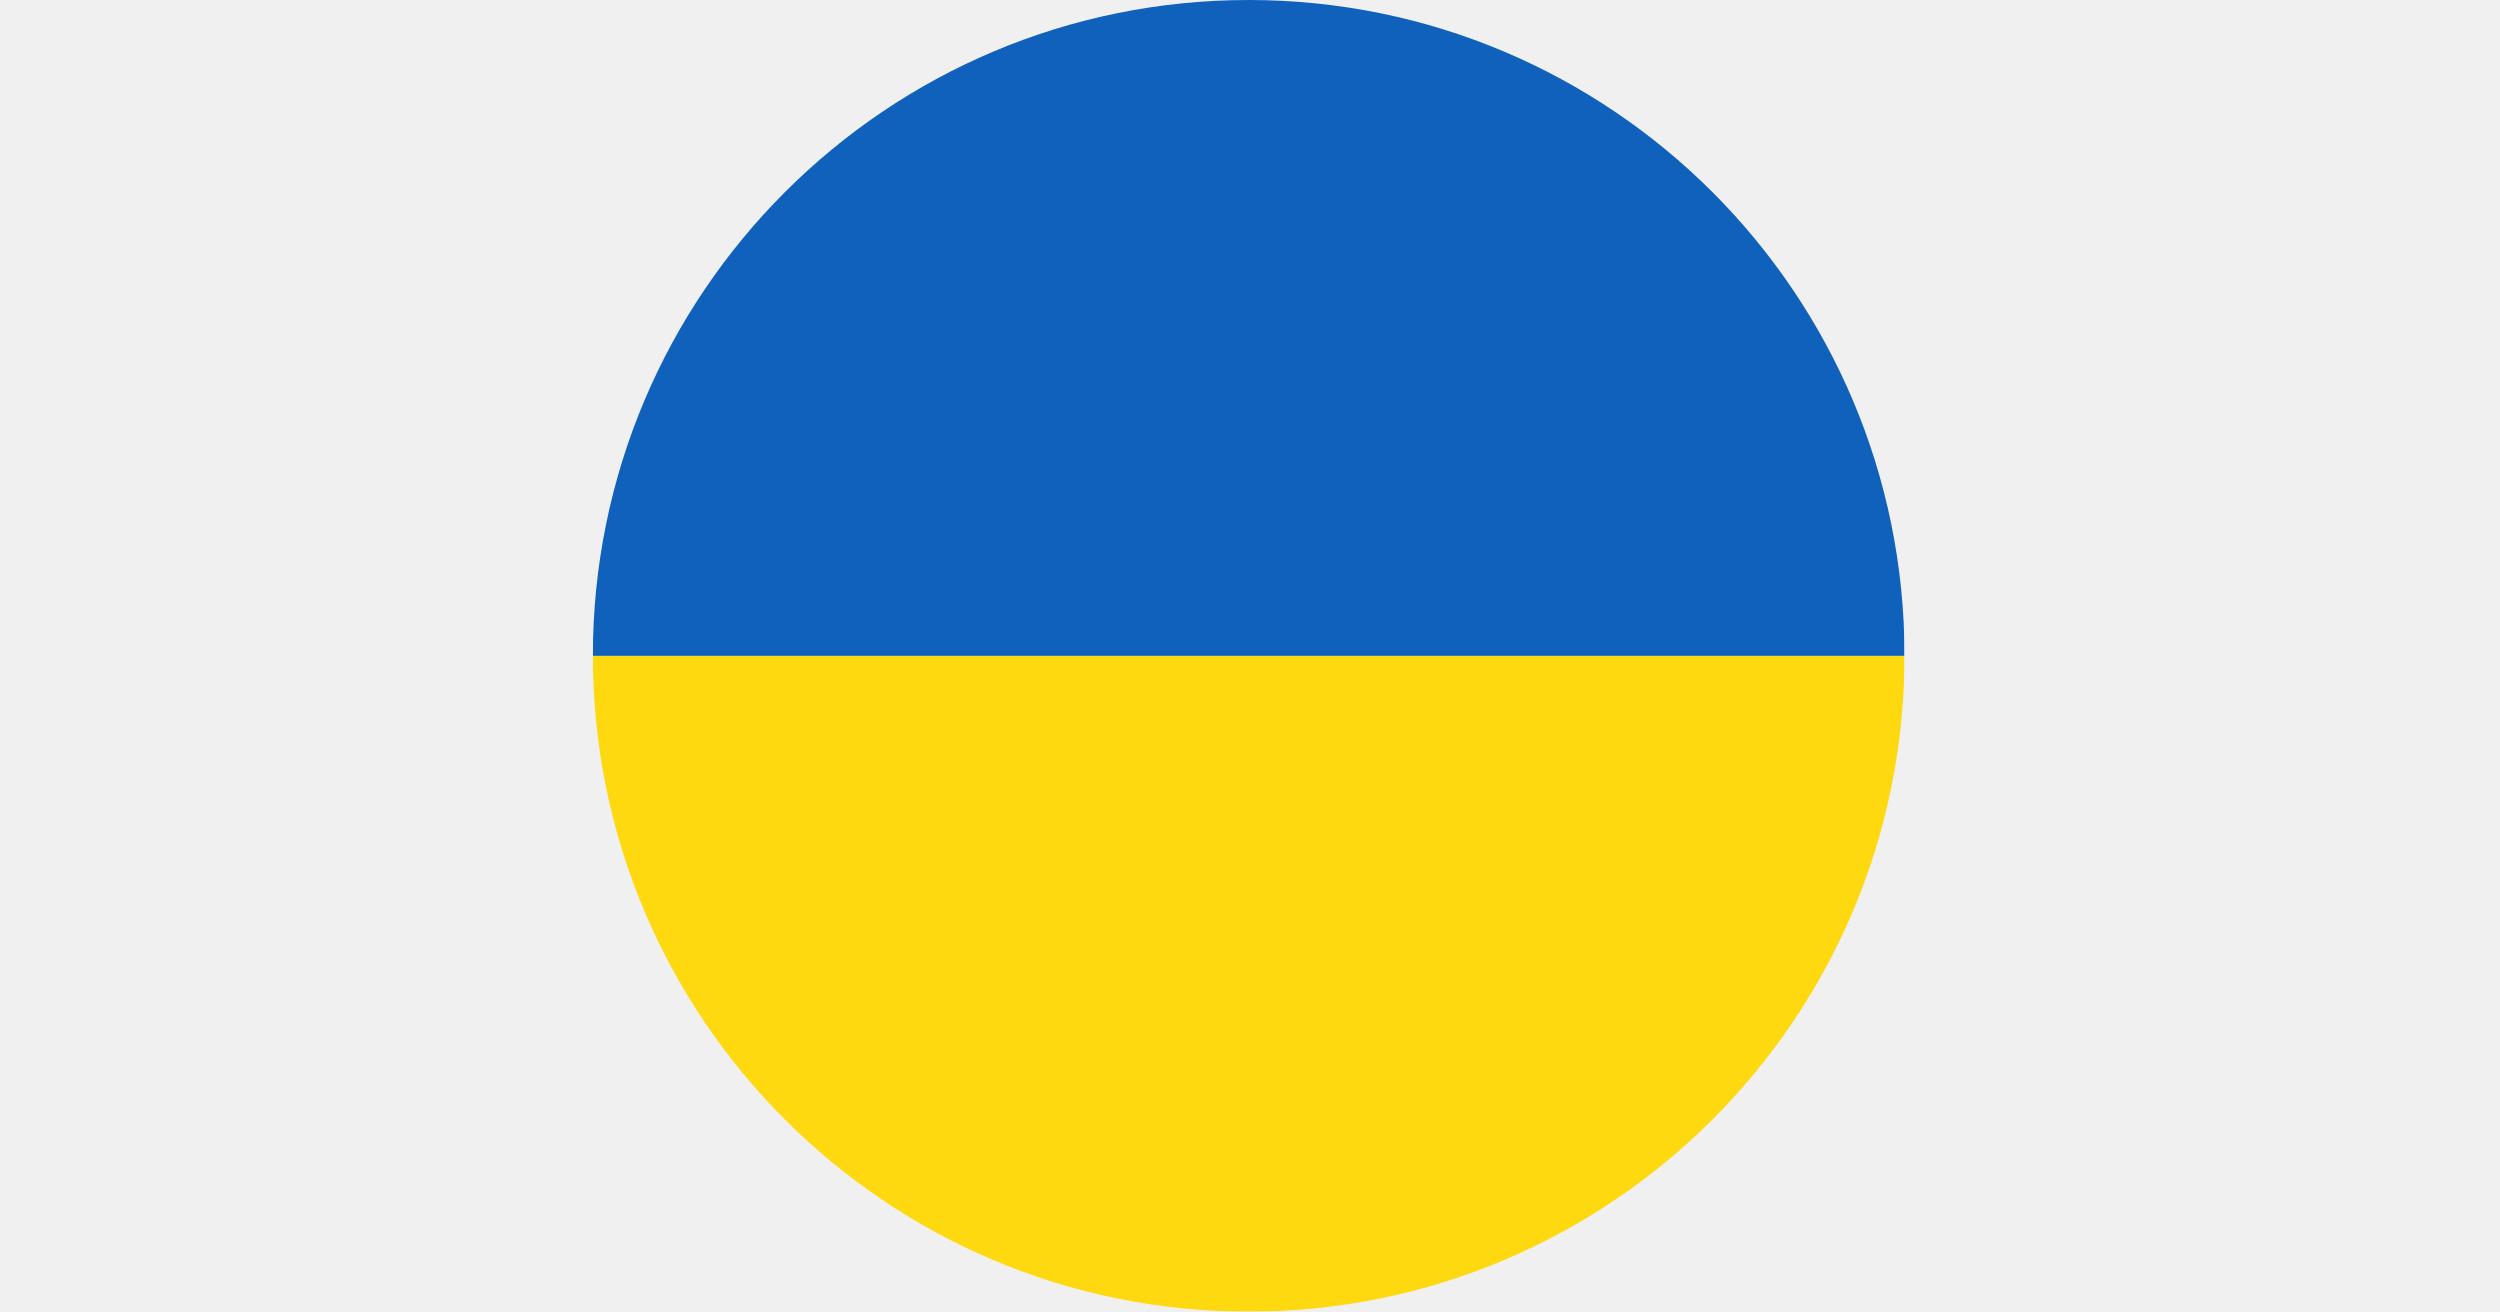
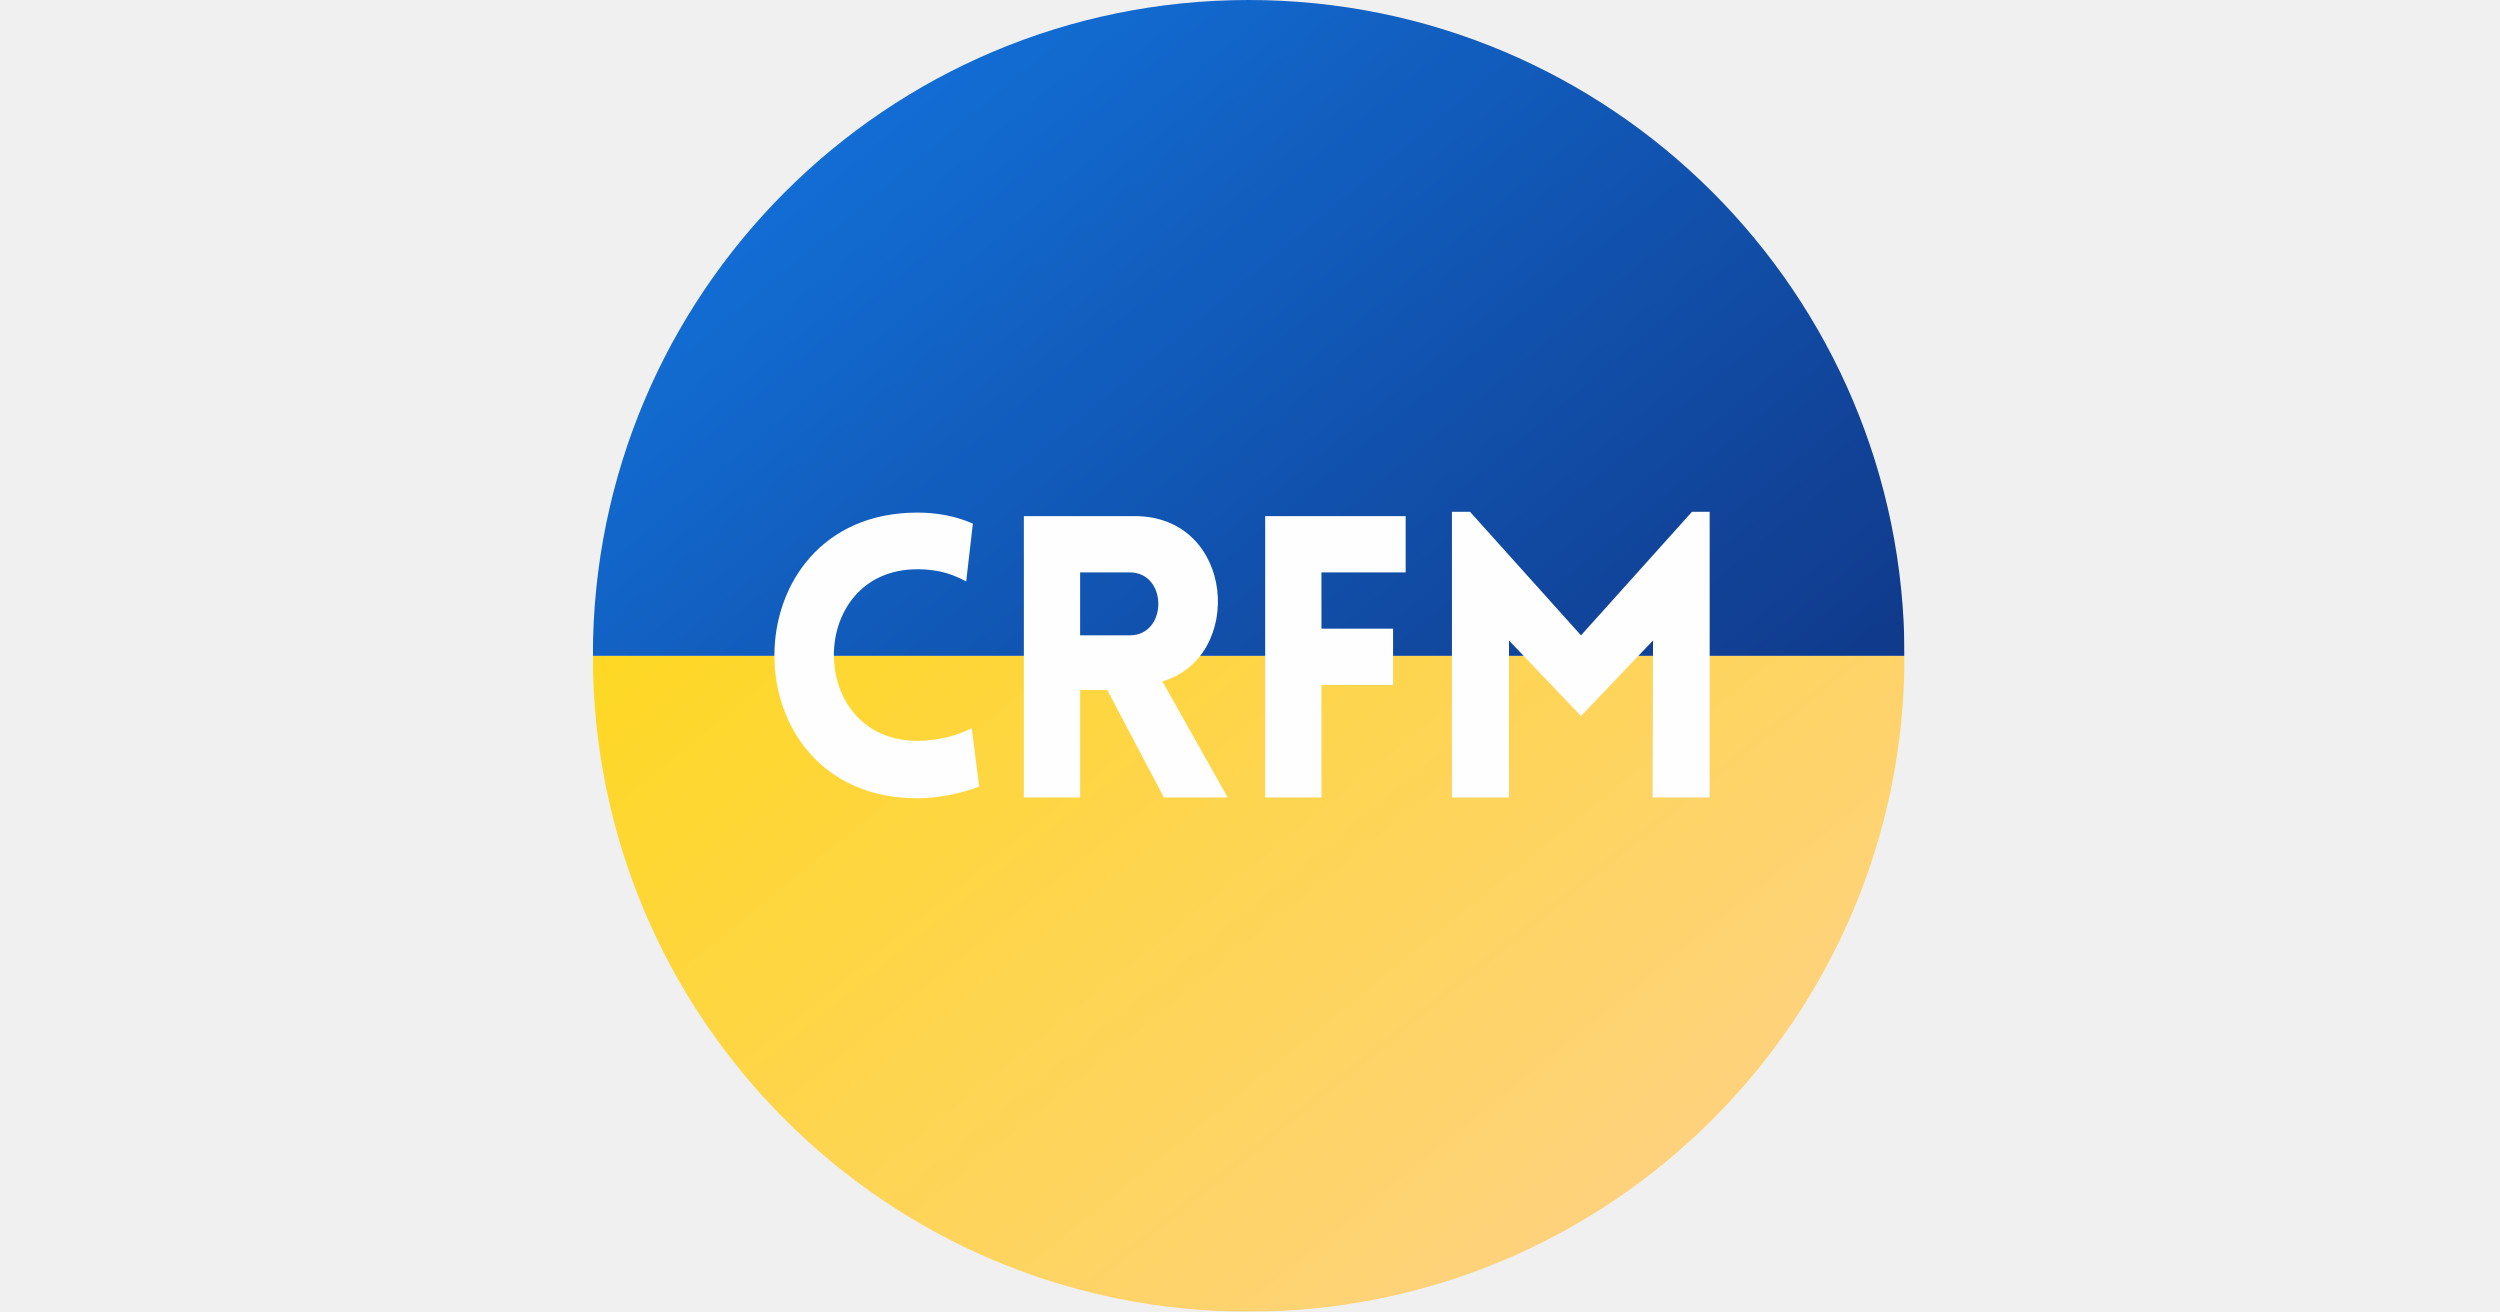
<svg xmlns="http://www.w3.org/2000/svg" width="953" height="500" fill="none">
  <mask id="a" width="500" height="500" x="226" y="0" maskUnits="userSpaceOnUse" style="mask-type:alpha">
    <circle cx="476" cy="250" r="250" fill="#D9D9D9" fill-opacity=".93" />
  </mask>
  <g mask="url(#a)">
-     <path fill="gold" d="M226 250h500v250H226z" />
-     <path fill="#0057B8" d="M226 0h500v250H226z" />
+     <path fill="url(#b)" d="M226 250h500v250H226z" />
+     <path fill="url(#c)" d="M226 0h500v250H226z" />
+     <path fill="#fff" d="M368.311 221.65c-4.05-2.1-9.3-4.65-18.6-4.65-42.45 0-42.45 65.4 0 65.4 9.3 0 16.65-2.7 20.7-4.8l2.85 22.2c-6.6 2.7-16.05 4.5-23.55 4.5-72.75 0-72.6-108.9 0-108.9 7.5 0 14.7 1.35 21.15 4.2l-2.55 22.05ZM467.995 304h-24.3l-21.6-40.95h-10.35V304h-21.45V196.75h42.3c38.25 0 42 53.85 10.5 63l24.9 44.25Zm-56.25-85.8v24h18.9c14.55 0 14.55-24 0-24h-18.9Zm124.092 0h-32.1v21.45h27.3v21.45h-27.3V304h-21.45V196.75h53.55v21.45Zm66.842 24 42.3-47.1h6.75V304h-21.75l.15-59.85-27.45 28.8-27.45-28.8V304h-21.75V195.1h6.9l42.3 47.1Z" />
  </g>
+   <defs>
+     <linearGradient id="b" x1="304" x2="619" y1="72" y2="460" gradientUnits="userSpaceOnUse">
+       <stop stop-color="gold" />
+       <stop offset="1" stop-color="#FFD075" />
+     </linearGradient>
+     <linearGradient id="c" x1="307" x2="634" y1="53.5" y2="444.5" gradientUnits="userSpaceOnUse">
+       <stop stop-color="#0265D4" />
+       <stop offset="1" stop-color="#002072" />
+     </linearGradient>
+   </defs>
</svg>
